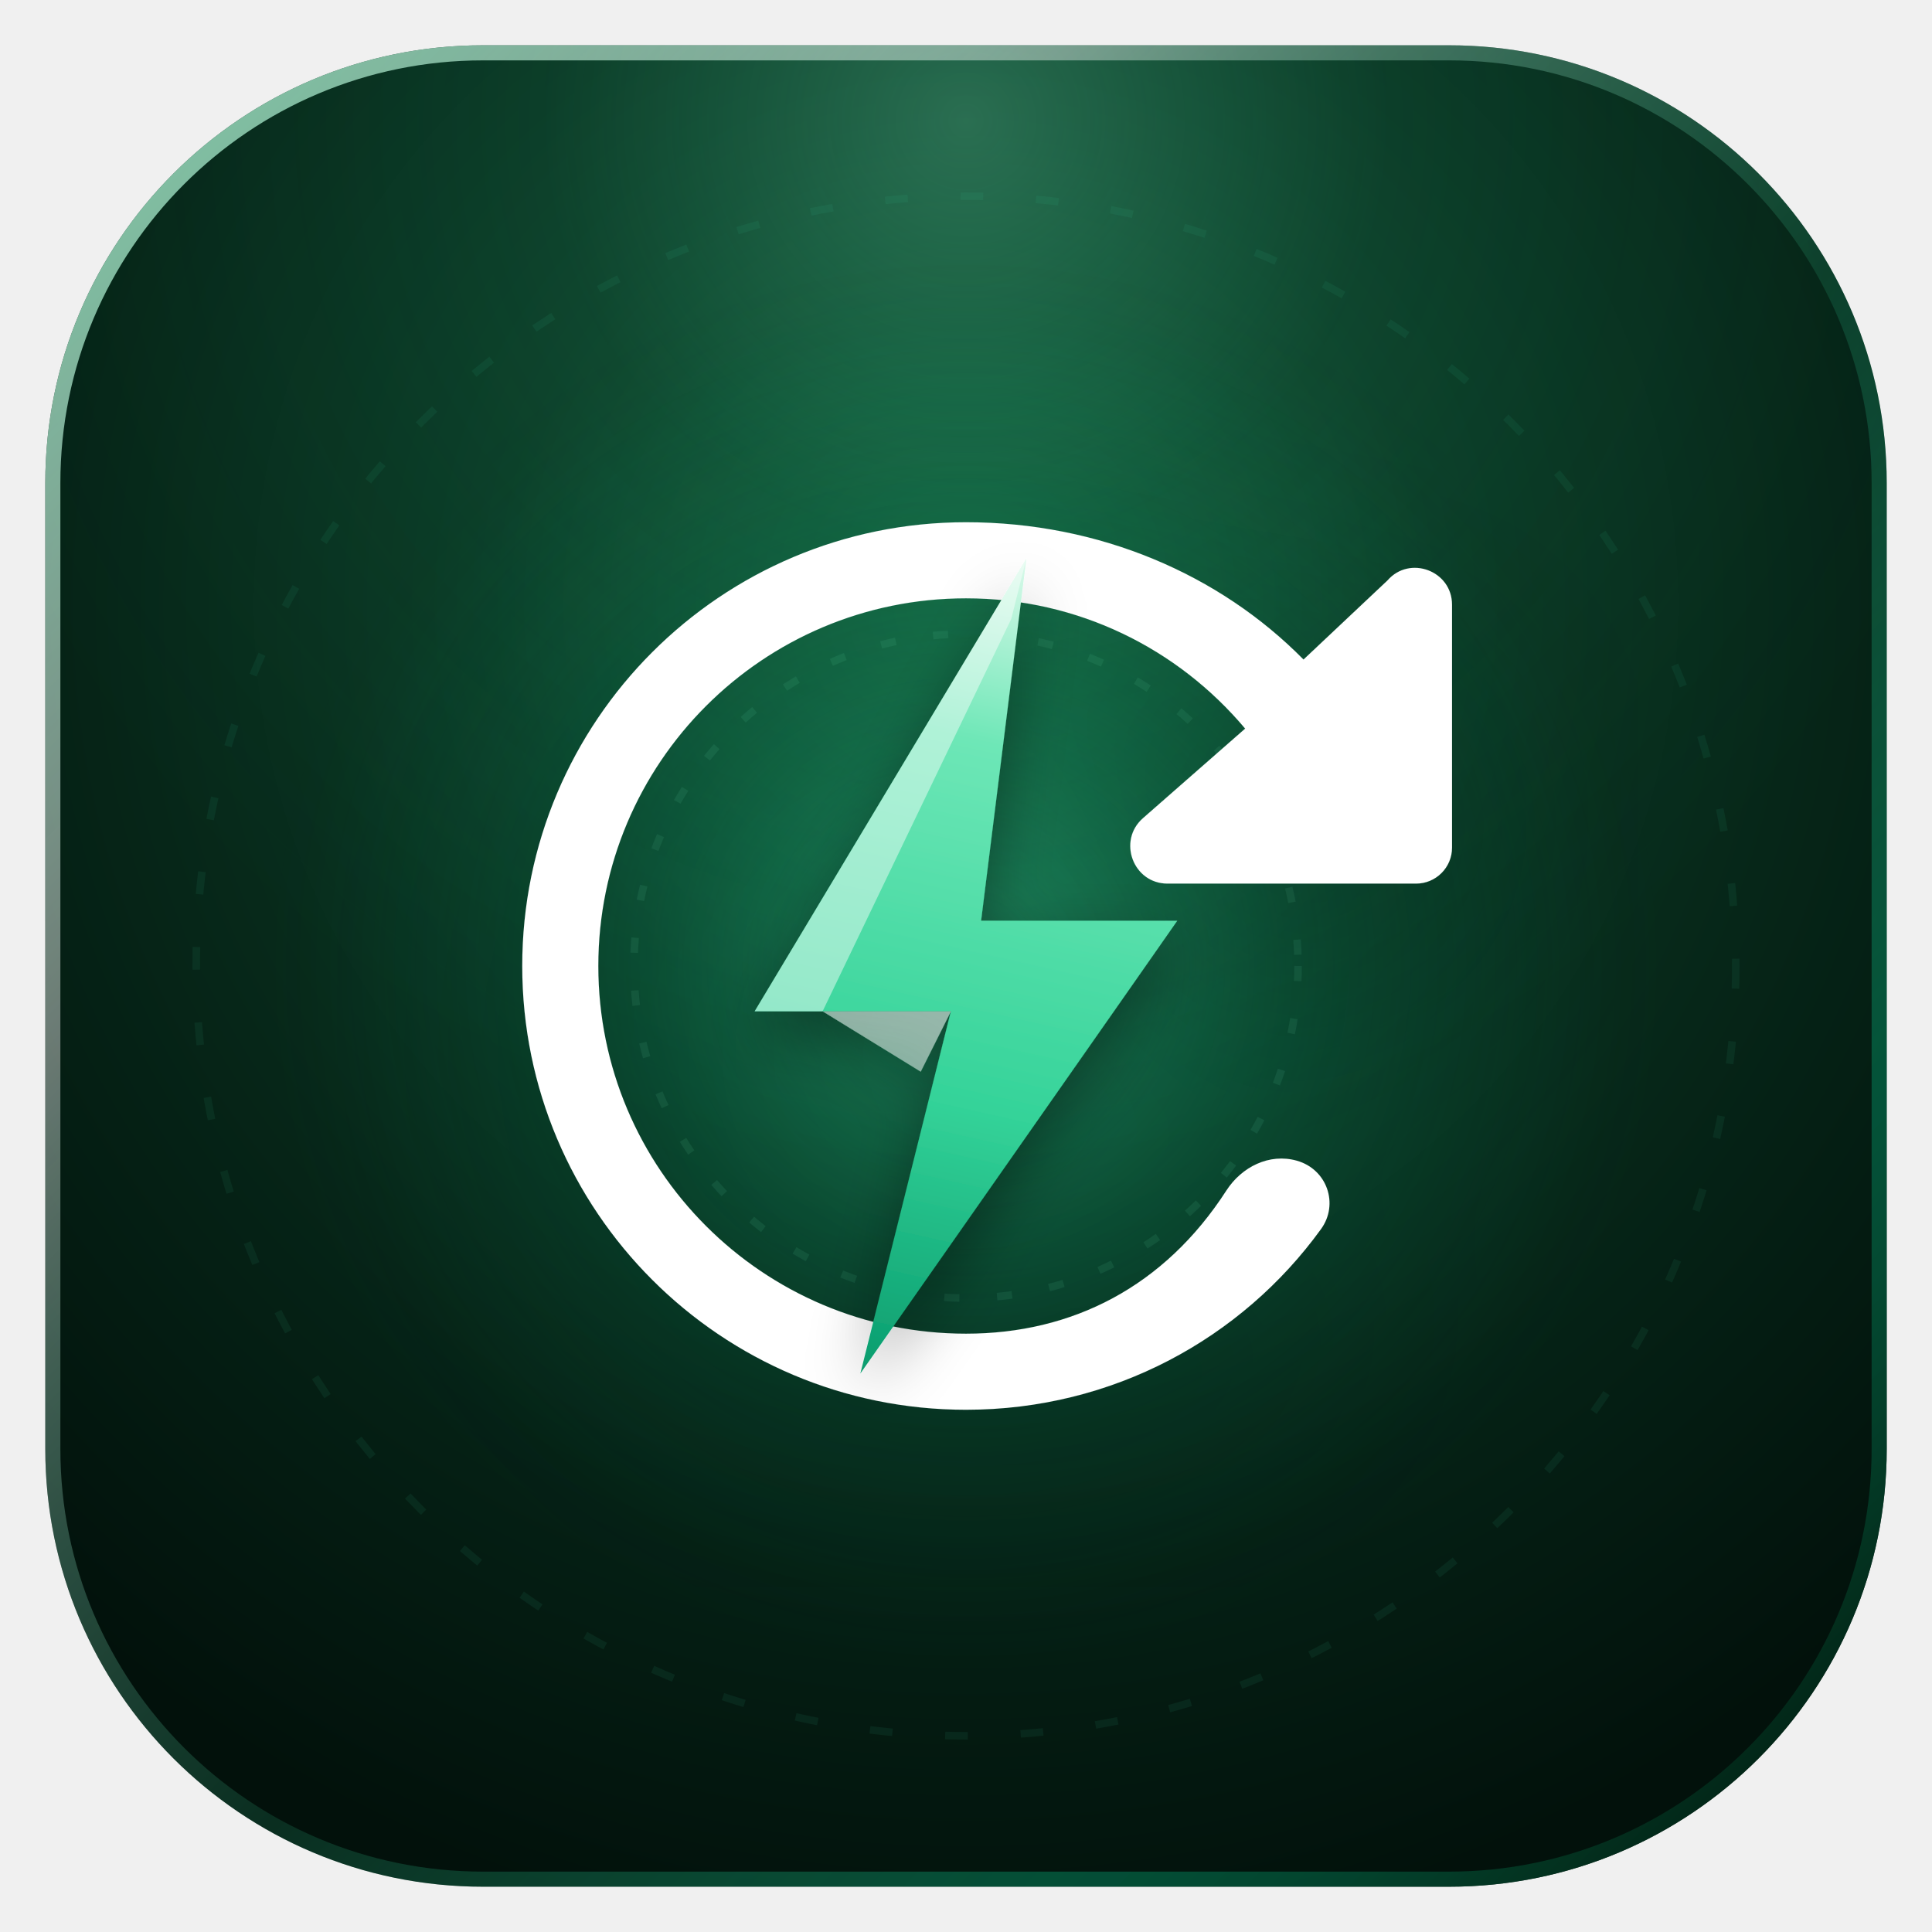
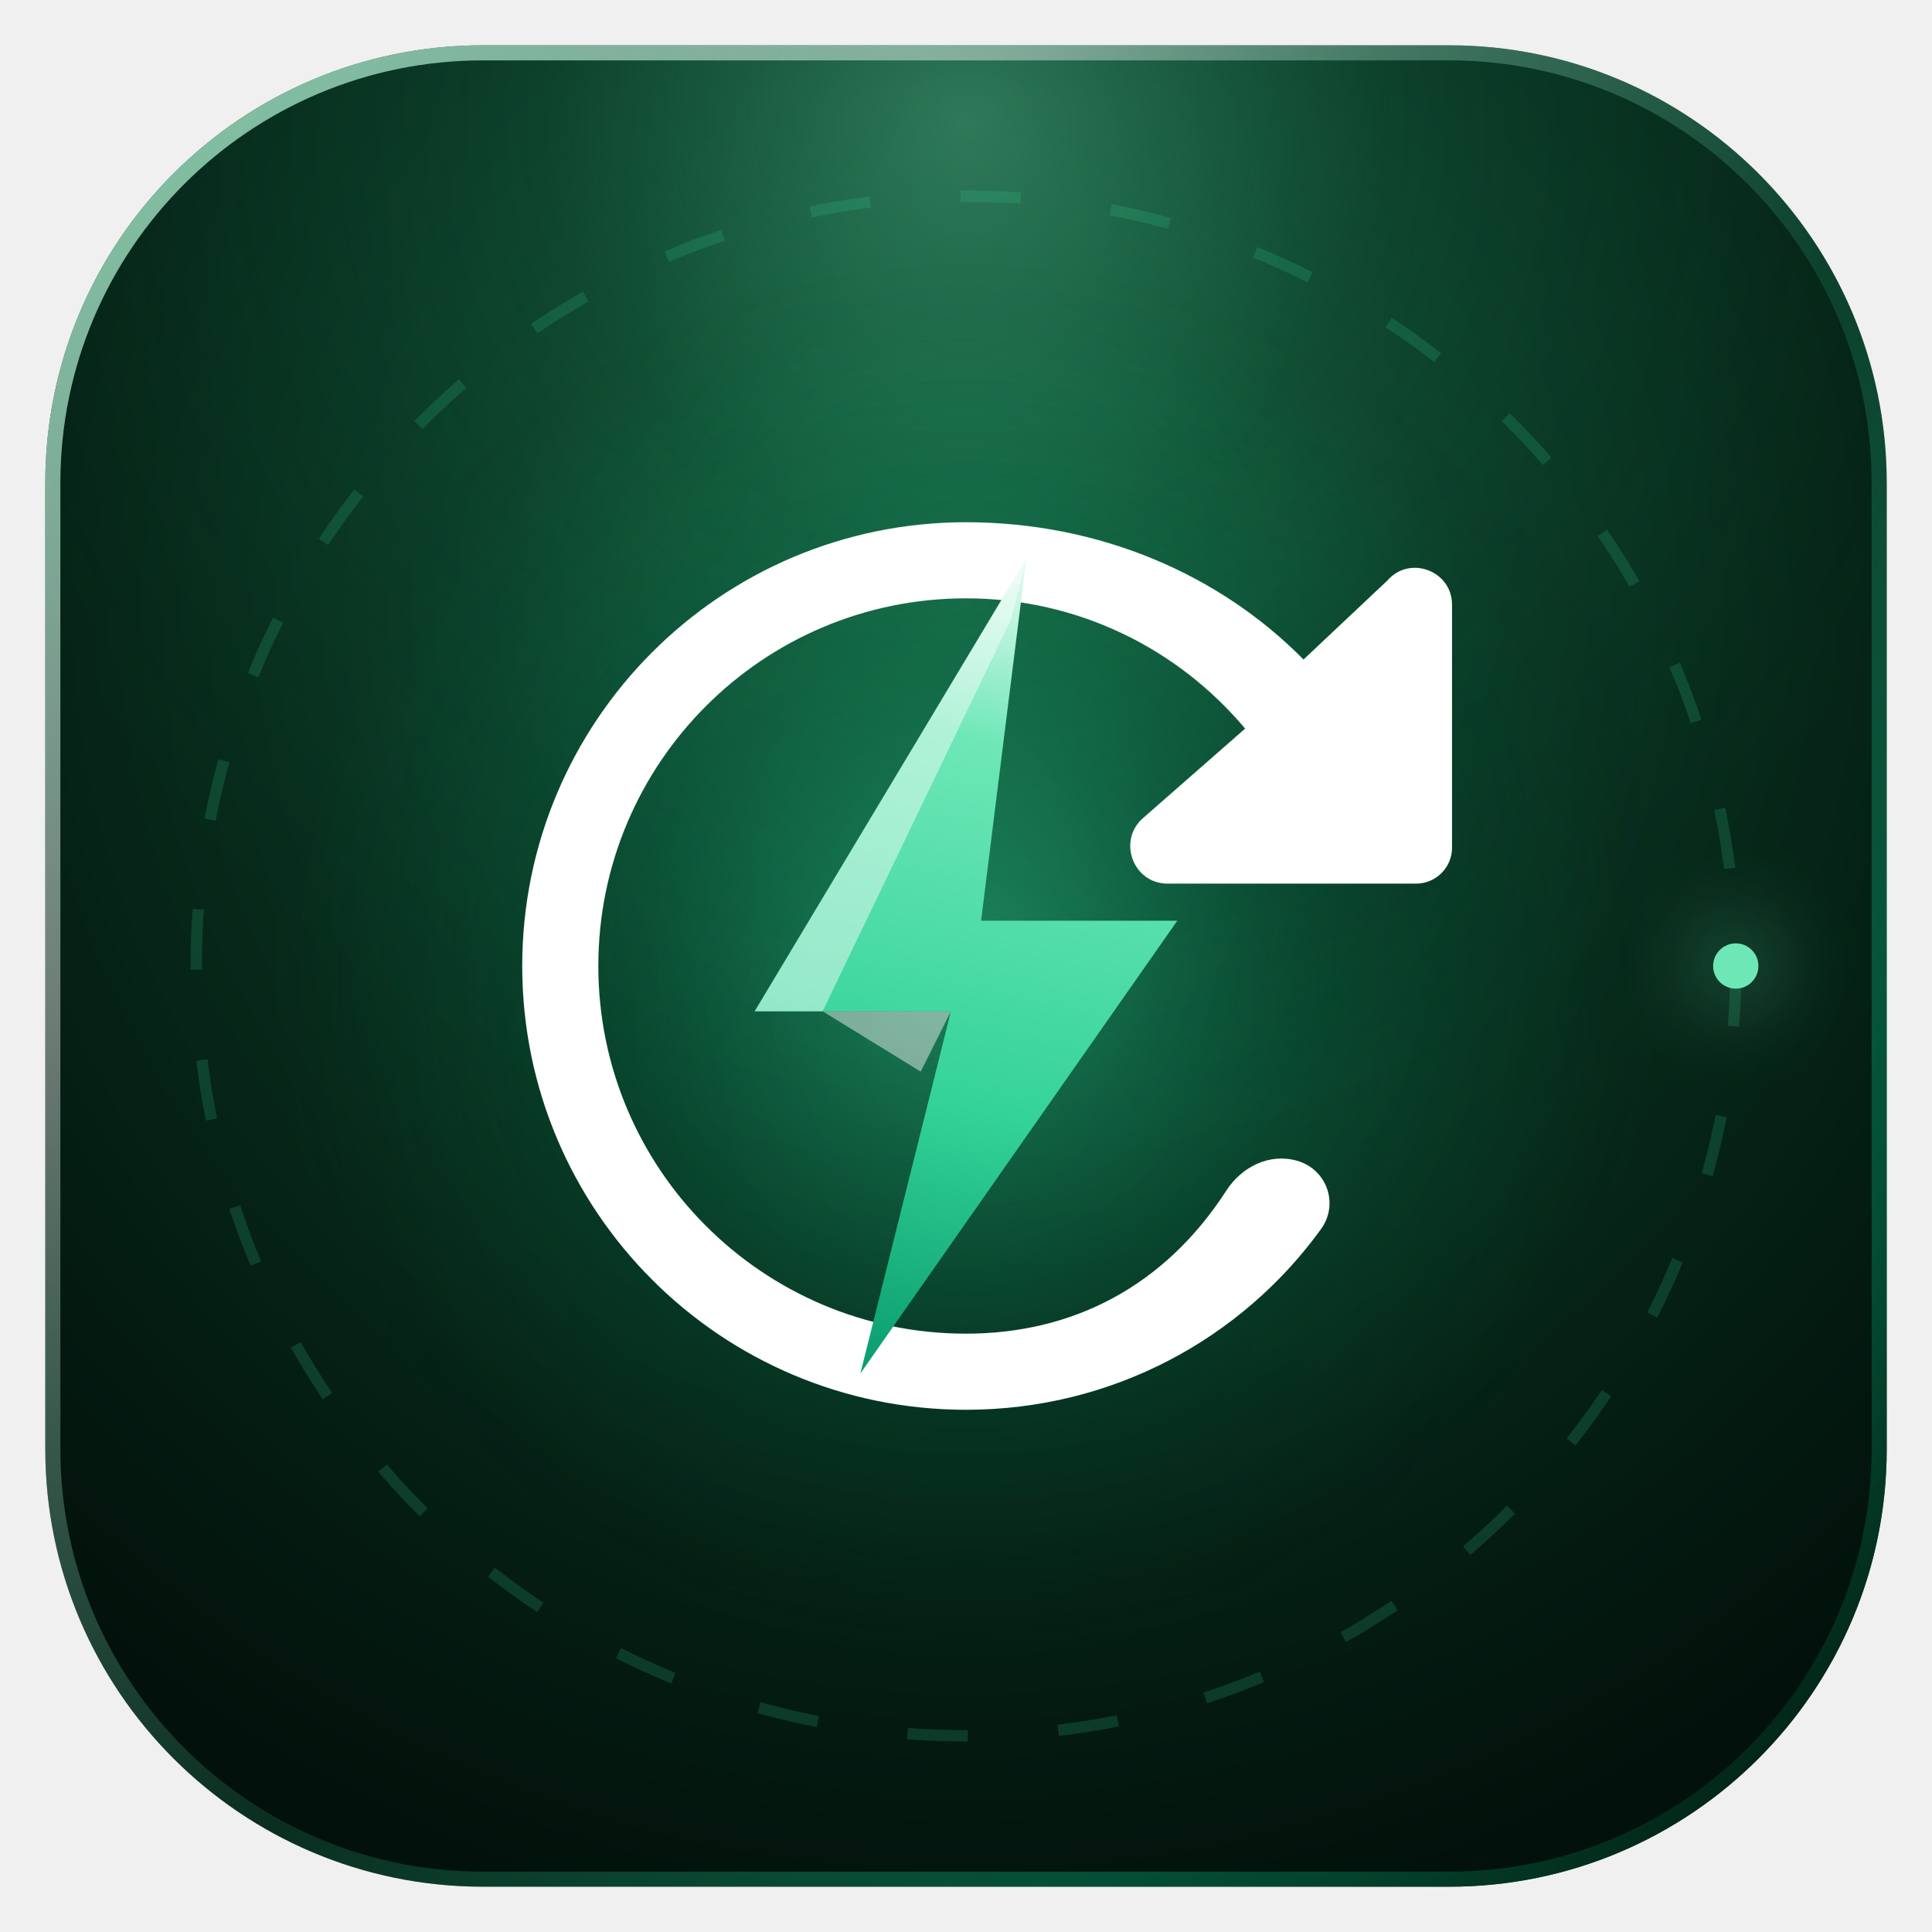
<svg xmlns="http://www.w3.org/2000/svg" width="256" height="256" viewBox="0 0 256 256" fill="none">
  <defs>
+     <style>
+       @keyframes coreBreathe {
+         0%, 100% {
+           transform: scale(1);
+           opacity: 0.85;
+         }
+         50% {
+           transform: scale(1.035);
+           opacity: 1;
+         }
+       }
+ 
+       @keyframes boltPulse {
+         0%, 100% {
+           transform: translateY(0);
+           filter: drop-shadow(0 0 6px #34D399) drop-shadow(0 3px 5px rgba(0,0,0,0.5));
+         }
+         50% {
+           transform: translateY(-2px);
+           filter: drop-shadow(0 0 14px #6EE7B7) drop-shadow(0 0 4px #FFFFFF);
+         }
+       }
+ 
+       @keyframes ringOrbit {
+         from {
+           transform: rotate(0deg);
+         }
+         to {
+           transform: rotate(360deg);
+         }
+       }
+ 
+       @keyframes lightSweep {
+         0%, 100% {
+           opacity: 0.28;
+         }
+         50% {
+           opacity: 0.55;
+         }
+       }
+ 
+       .anim-loop {
+         transform-origin: 128px 128px;
+         animation: coreBreathe 3s ease-in-out infinite;
+       }
+ 
+       .anim-bolt {
+         animation: boltPulse 3s ease-in-out infinite;
+       }
+ 
+       .anim-orbit {
+         transform-origin: 128px 128px;
+         animation: ringOrbit 8s linear infinite;
+       }
+ 
+       .anim-sheen {
+         animation: lightSweep 3s ease-in-out infinite;
+       }
+     </style>
    <radialGradient id="icon-bg-dark" cx="50%" cy="30%" r="75%">
      <stop offset="0%" stop-color="#145A38" />
      <stop offset="35%" stop-color="#0A3622" />
      <stop offset="70%" stop-color="#052115" />
      <stop offset="100%" stop-color="#02110B" />
    </radialGradient>
    <radialGradient id="icon-top-sheen" cx="128" cy="16" r="140" gradientUnits="userSpaceOnUse">
-       <stop offset="0%" stop-color="#6EE7B7" stop-opacity="0.32" />
-       <stop offset="40%" stop-color="#34D399" stop-opacity="0.10" />
+       <stop offset="0%" stop-color="#6EE7B7" stop-opacity="0.38" />
+       <stop offset="40%" stop-color="#34D399" stop-opacity="0.12" />
      <stop offset="100%" stop-color="#059669" stop-opacity="0" />
    </radialGradient>
    <radialGradient id="icon-core-glow" cx="128" cy="128" r="95" gradientUnits="userSpaceOnUse">
      <stop offset="0%" stop-color="#34D399" stop-opacity="0.45" />
      <stop offset="45%" stop-color="#10B981" stop-opacity="0.20" />
      <stop offset="85%" stop-color="#059669" stop-opacity="0.04" />
      <stop offset="100%" stop-color="#02110B" stop-opacity="0" />
    </radialGradient>
    <linearGradient id="icon-rim-stroke" x1="20" y1="20" x2="236" y2="236" gradientUnits="userSpaceOnUse">
      <stop offset="0%" stop-color="#A7F3D0" stop-opacity="0.75" />
      <stop offset="25%" stop-color="#FFFFFF" stop-opacity="0.40" />
      <stop offset="55%" stop-color="#34D399" stop-opacity="0.15" />
      <stop offset="80%" stop-color="#059669" stop-opacity="0.45" />
      <stop offset="100%" stop-color="#022515" stop-opacity="0.80" />
    </linearGradient>
    <linearGradient id="loop-ribbon-grad" x1="44" y1="44" x2="212" y2="212" gradientUnits="userSpaceOnUse">
      <stop offset="0%" stop-color="#FFFFFF" />
      <stop offset="40%" stop-color="#F0FDF4" />
      <stop offset="70%" stop-color="#D1FAE5" />
      <stop offset="100%" stop-color="#A7F3D0" />
    </linearGradient>
    <linearGradient id="bolt-grad-front" x1="140" y1="70" x2="114" y2="186" gradientUnits="userSpaceOnUse">
-       <stop offset="0%" stop-color="#F0FDF4" />
+       <stop offset="0%" stop-color="#FFFFFF" />
      <stop offset="25%" stop-color="#6EE7B7" />
      <stop offset="65%" stop-color="#34D399" />
      <stop offset="100%" stop-color="#059669" />
    </linearGradient>
    <filter id="icon-emboss-shadow" x="-20%" y="-20%" width="140%" height="140%">
      <feDropShadow dx="0" dy="7" stdDeviation="9" flood-color="#010905" flood-opacity="0.6" />
      <feDropShadow dx="0" dy="2" stdDeviation="3" flood-color="#010905" flood-opacity="0.3" />
    </filter>
-     <filter id="bolt-energy-glow" x="-30%" y="-30%" width="160%" height="160%">
-       <feDropShadow dx="0" dy="0" stdDeviation="6" flood-color="#34D399" flood-opacity="0.55" />
-       <feDropShadow dx="0" dy="3" stdDeviation="4" flood-color="#010905" flood-opacity="0.4" />
-     </filter>
  </defs>
  <rect x="6" y="6" width="244" height="244" rx="58" fill="url(#icon-bg-dark)" />
-   <rect x="6" y="6" width="244" height="244" rx="58" fill="url(#icon-top-sheen)" />
+   <rect class="anim-sheen" x="6" y="6" width="244" height="244" rx="58" fill="url(#icon-top-sheen)" />
  <circle cx="128" cy="128" r="95" fill="url(#icon-core-glow)" />
  <rect x="7" y="7" width="242" height="242" rx="57" stroke="url(#icon-rim-stroke)" stroke-width="2" />
-   <circle cx="128" cy="128" r="102" stroke="#34D399" stroke-opacity="0.08" stroke-width="1" stroke-dasharray="3 7" />
-   <circle cx="128" cy="128" r="44" stroke="#6EE7B7" stroke-opacity="0.10" stroke-width="1" stroke-dasharray="2 5" />
-   <g transform="translate(27.2, 27.2) scale(5.6)" filter="url(#icon-emboss-shadow)">
+   <g class="anim-orbit">
+     <circle cx="128" cy="128" r="102" stroke="#34D399" stroke-opacity="0.18" stroke-width="1.5" stroke-dasharray="8 12" />
+     <circle cx="230" cy="128" r="3" fill="#6EE7B7" filter="drop-shadow(0 0 6px #6EE7B7)" />
+   </g>
+   <g class="anim-loop" transform="translate(27.2, 27.2) scale(5.6)" filter="url(#icon-emboss-shadow)">
    <path d="M18 7.5C12.201 7.5 7.5 12.201 7.5 18C7.5 23.799 12.201 28.5 18 28.5C21.468 28.5 24.526 26.815 26.4 24.225C26.828 23.636 26.545 22.809 25.828 22.607C25.178 22.423 24.522 22.754 24.161 23.313C22.695 25.586 20.518 26.7 18 26.7C13.195 26.7 9.3 22.805 9.3 18C9.3 13.195 13.195 9.3 18 9.3C20.655 9.3 23.018 10.493 24.606 12.383L22.188 14.502C21.579 15.035 21.954 16.05 22.768 16.05H28.65C29.119 16.05 29.5 15.669 29.5 15.2V9.45C29.5 8.647 28.497 8.273 27.973 8.877L25.986 10.749C24.004 8.736 21.157 7.5 18 7.5Z" fill="url(#loop-ribbon-grad)" />
  </g>
-   <g filter="url(#bolt-energy-glow)">
+   <g class="anim-bolt">
    <path d="M 136 74               L 100 134               L 126 134               L 114 182               L 156 122               L 130 122               L 136 74 Z" fill="url(#bolt-grad-front)" />
    <path d="M 136 74 L 100 134 L 126 134 L 122 142 L 109 134 L 134 82 Z" fill="#FFFFFF" fill-opacity="0.45" />
  </g>
</svg>
